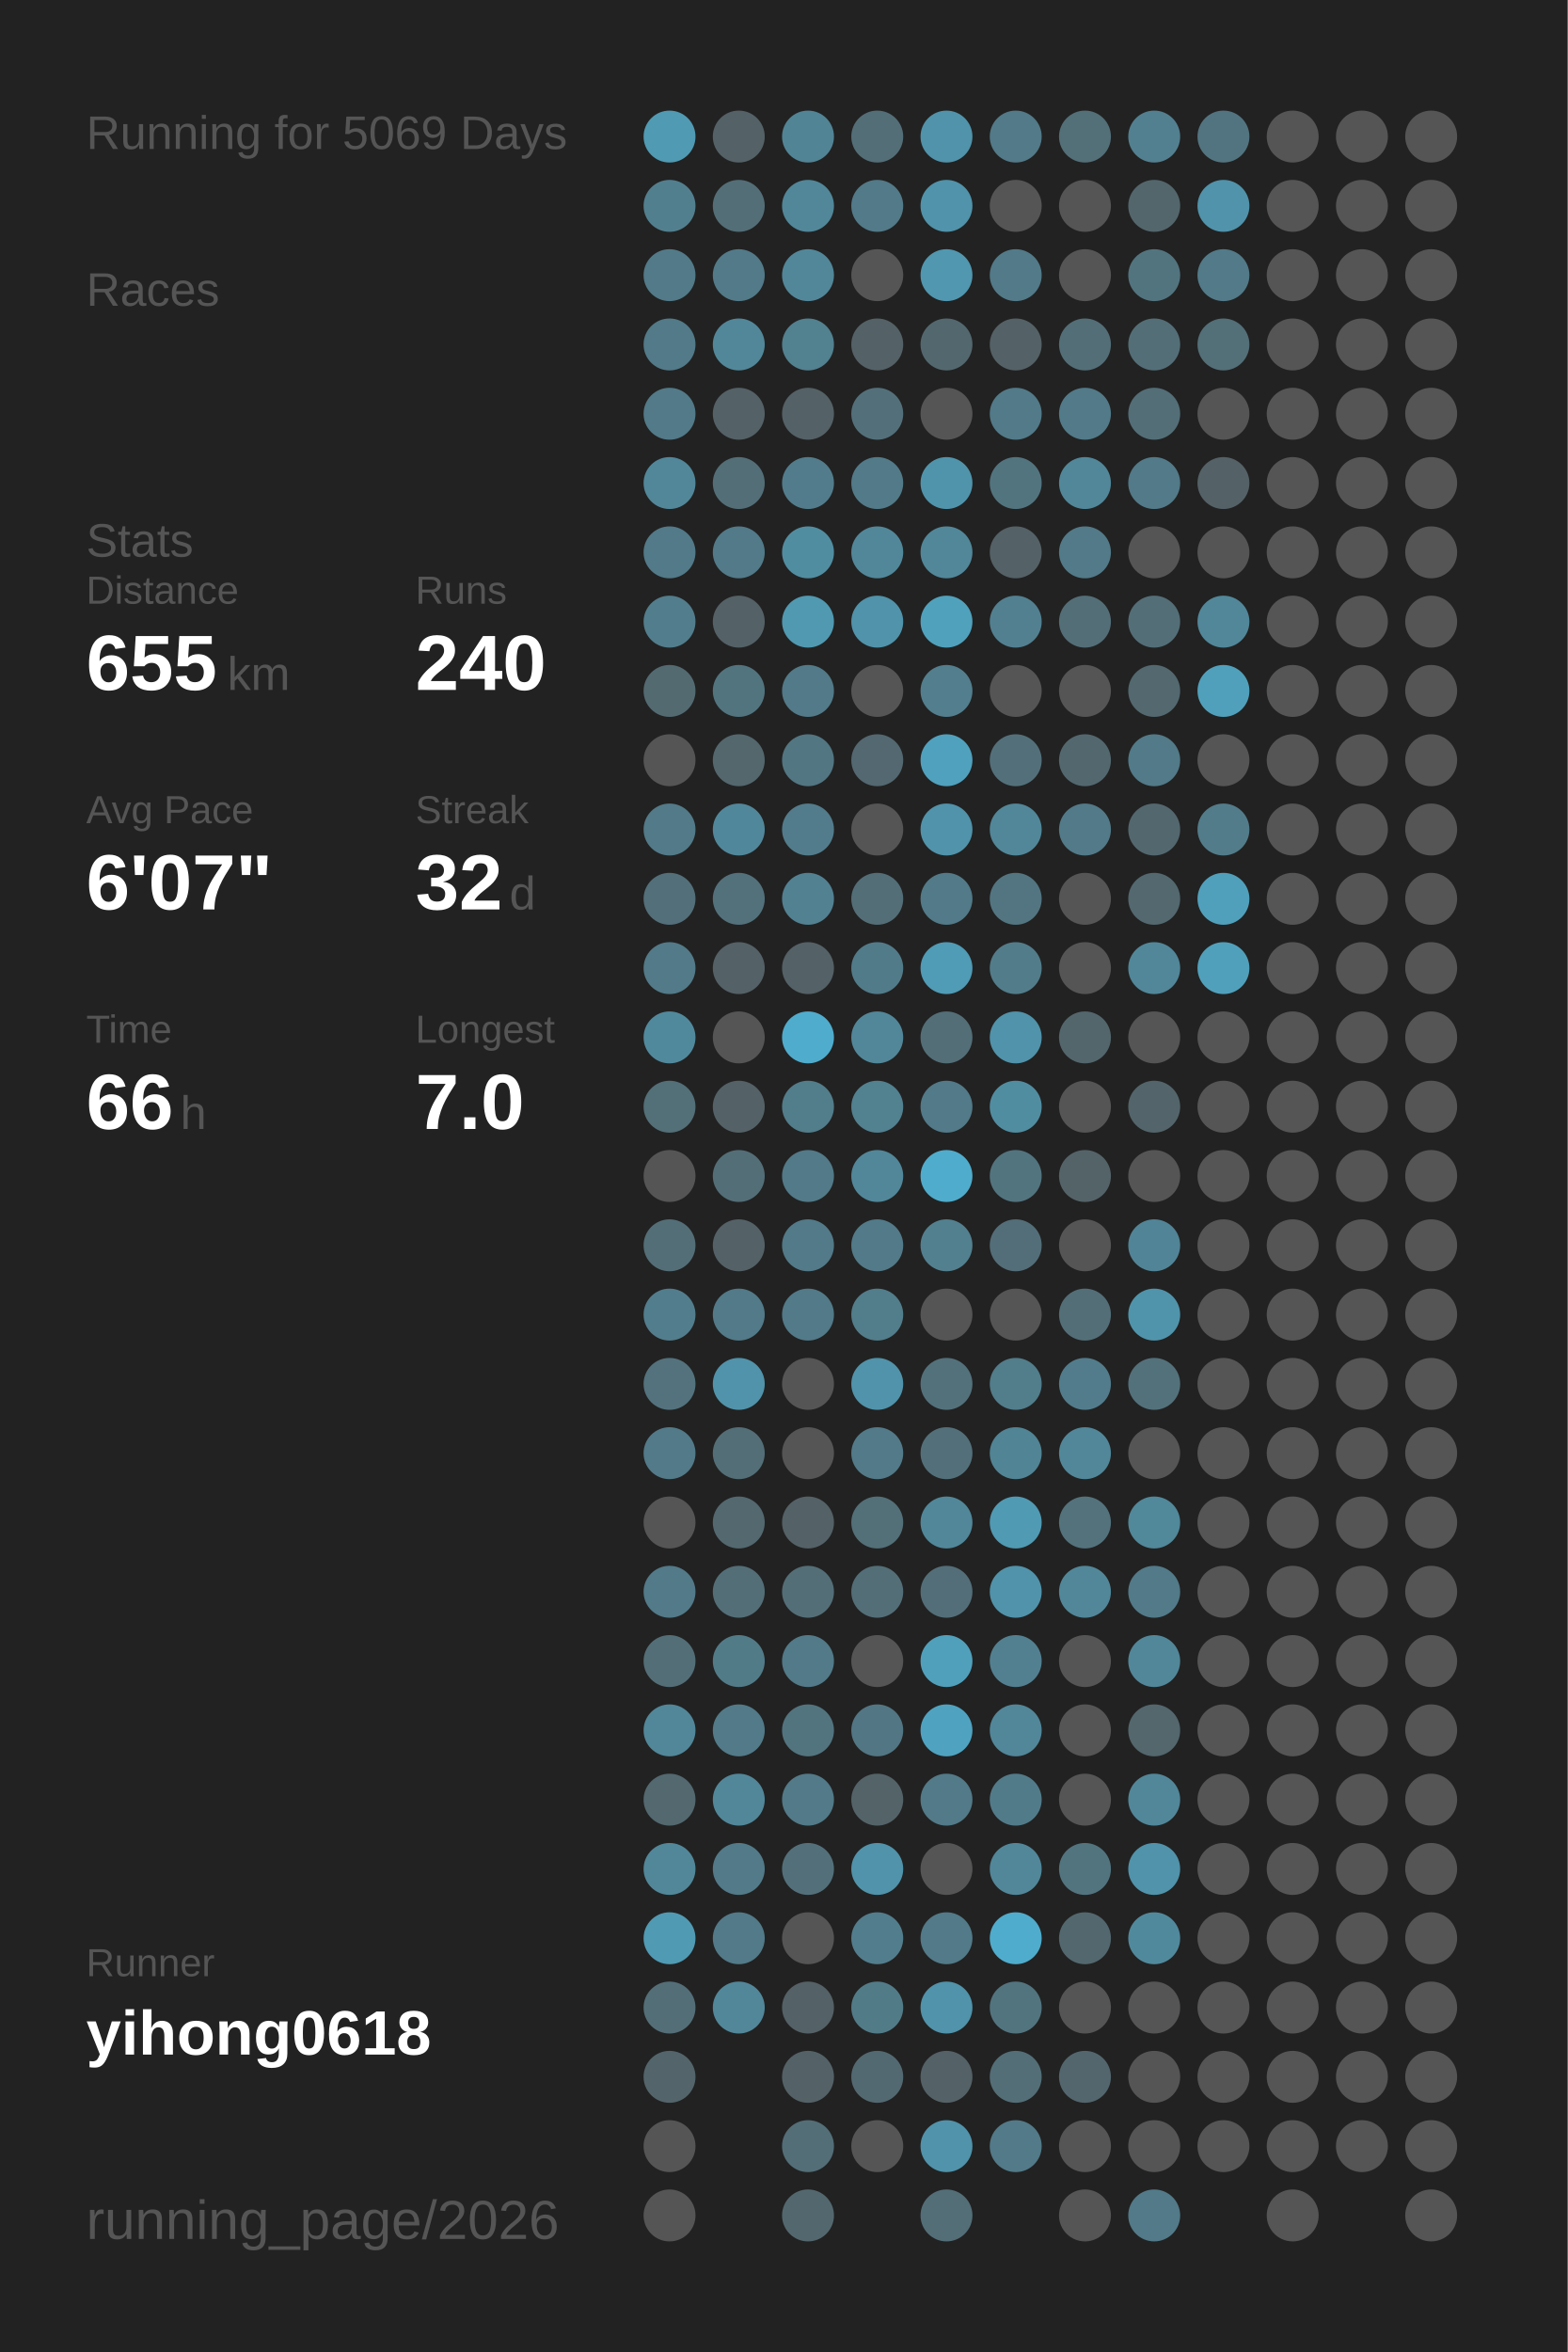
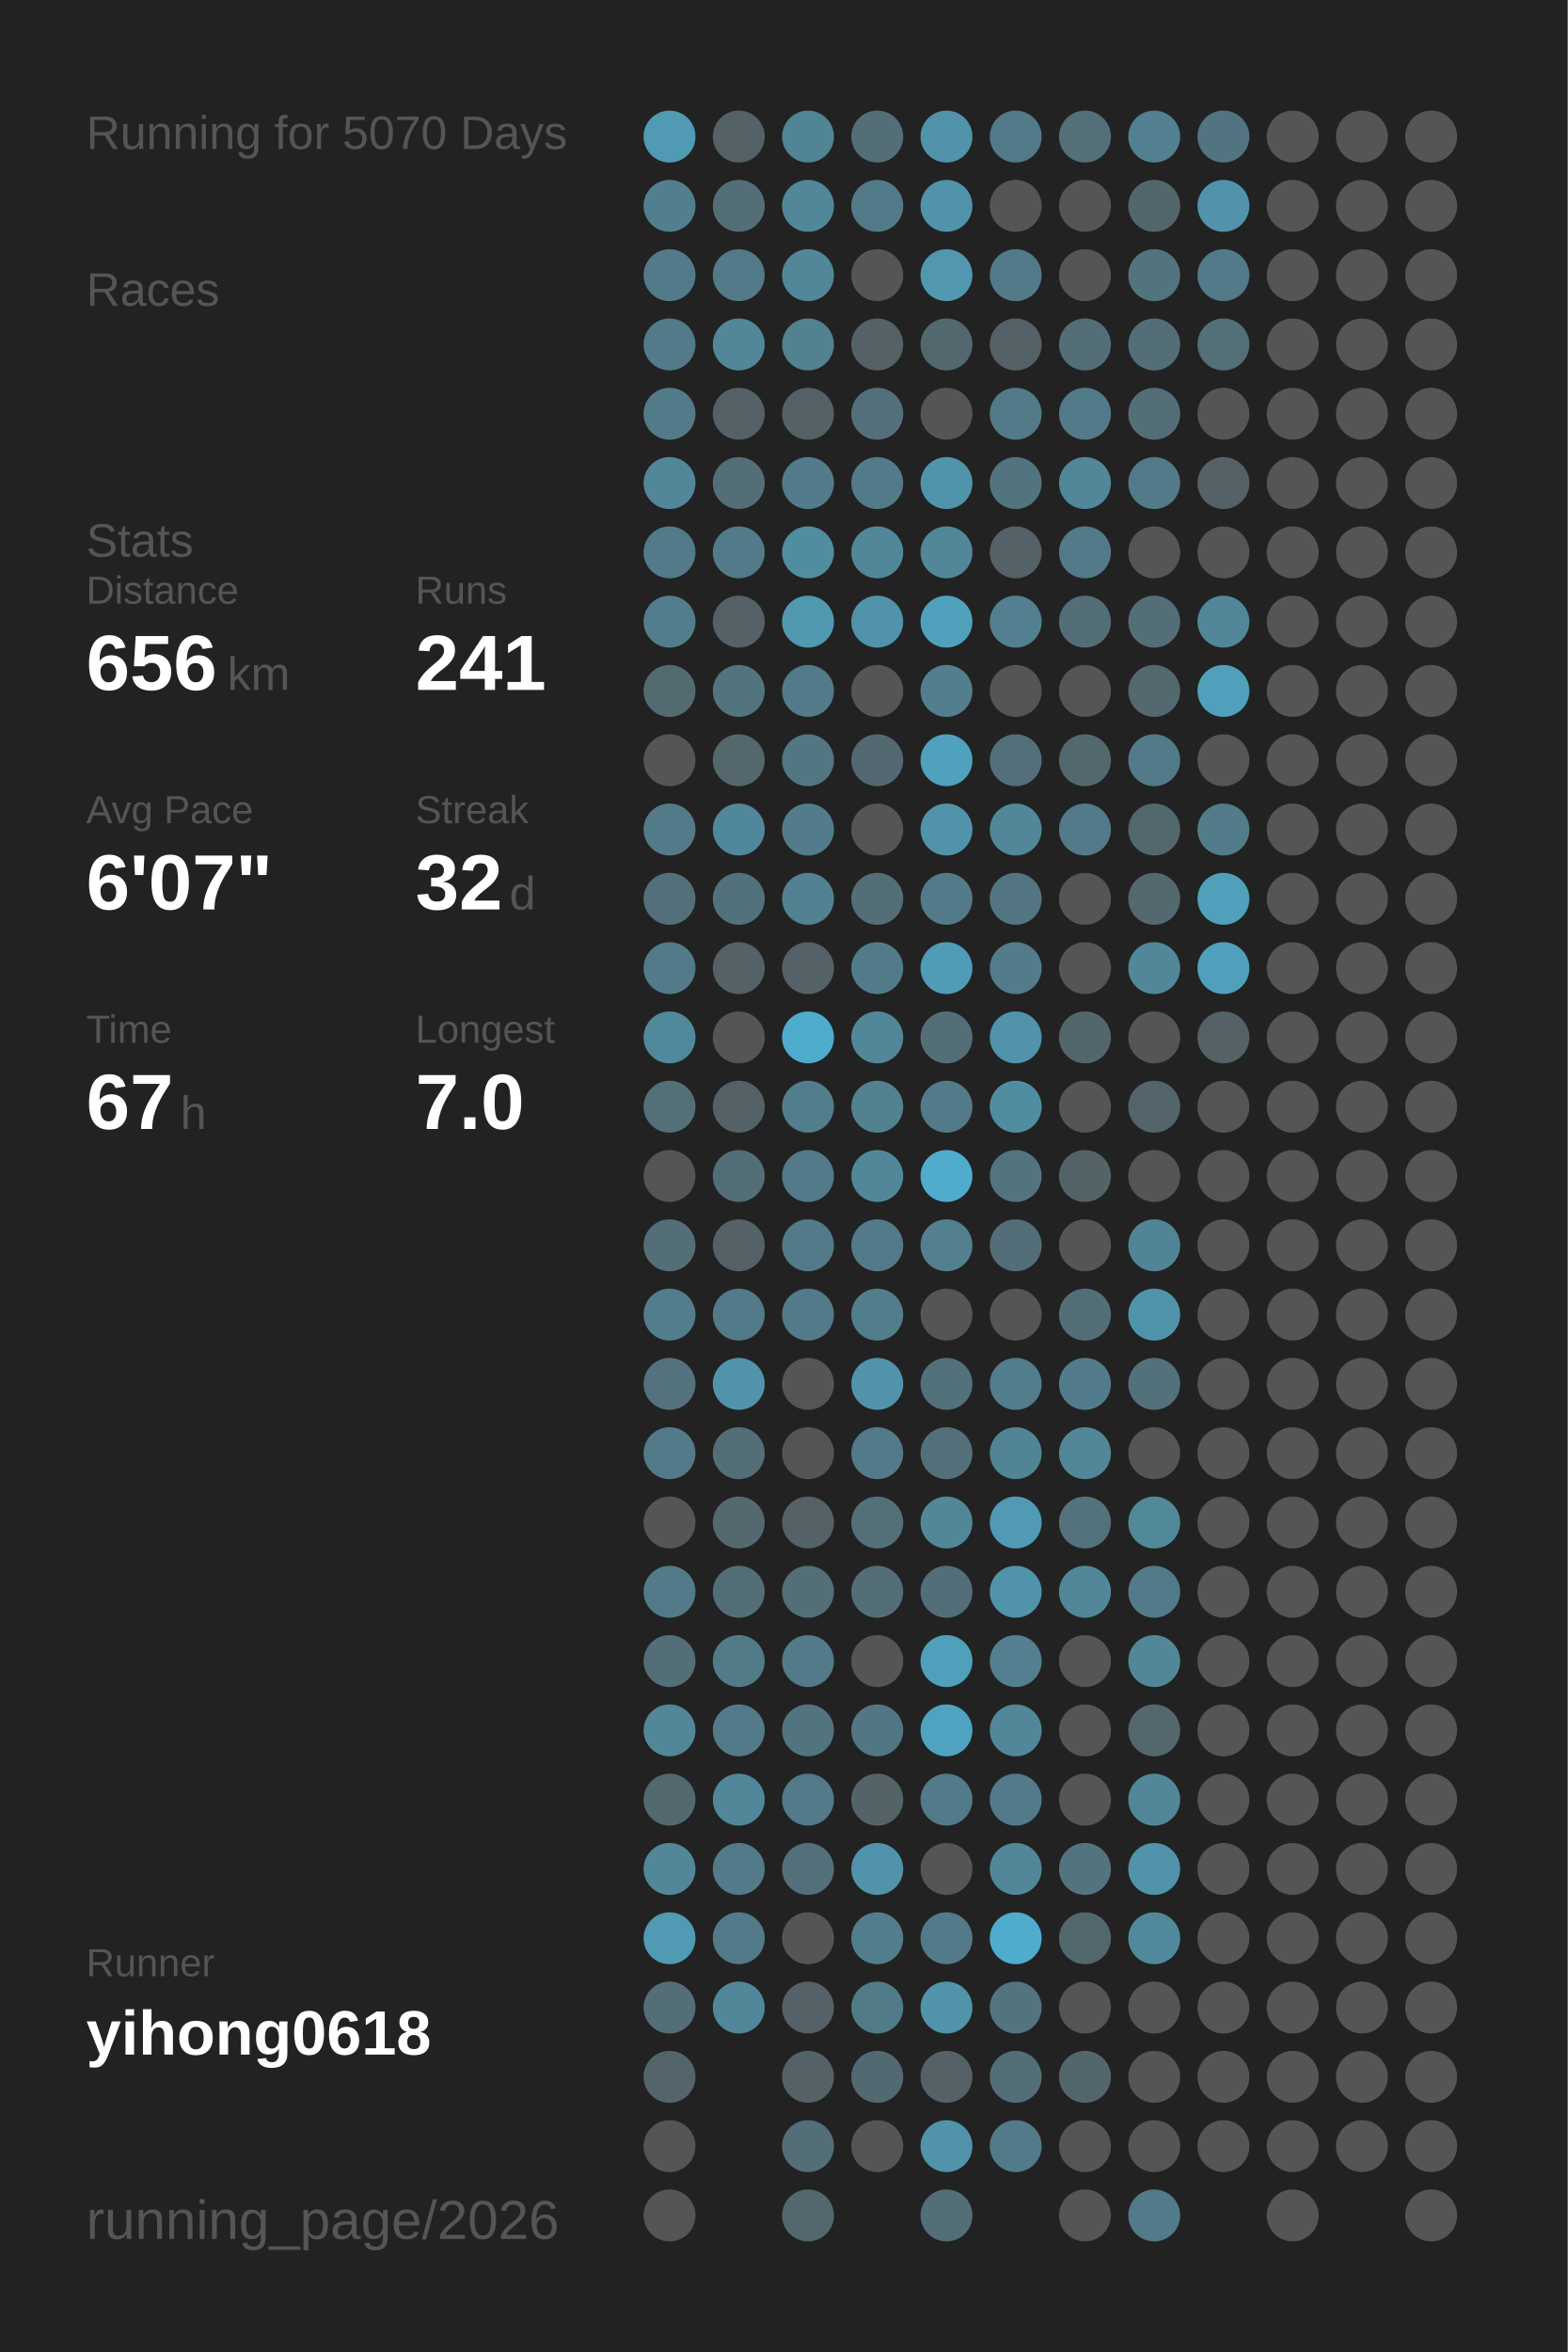
<svg xmlns="http://www.w3.org/2000/svg" baseProfile="full" height="300mm" version="1.1" viewBox="0,0,200,300" width="200mm">
  <defs />
  <rect fill="#222222" height="300" width="200" x="0" y="0" />
-   <text fill="#555555" style="font-size:6px; font-family:Arial;" x="11" y="19">Running for 5069 Days</text>
+   <text fill="#555555" style="font-size:6px; font-family:Arial;" x="11" y="19">Running for 5070 Days</text>
  <text fill="#555555" style="font-size:6px; font-family:Arial;" x="11" y="39">Races</text>
  <text fill="#555555" style="font-size:6px; font-family:Arial;" x="11" y="71">Stats</text>
  <text fill="#555555" style="font-size:5px; font-family:Arial;" x="11" y="77">Distance</text>
-   <text fill="#FFFFFF" style="font-size:10px; font-family:Arial; font-weight:bold;" x="11" y="88">655</text>
+   <text fill="#FFFFFF" style="font-size:10px; font-family:Arial; font-weight:bold;" x="11" y="88">656</text>
  <text fill="#555555" style="font-size:6px; font-family:Arial;" x="29" y="88">km</text>
  <text fill="#555555" style="font-size:5px; font-family:Arial;" x="53" y="77">Runs</text>
-   <text fill="#FFFFFF" style="font-size:10px; font-family:Arial; font-weight:bold;" x="53" y="88">240</text>
+   <text fill="#FFFFFF" style="font-size:10px; font-family:Arial; font-weight:bold;" x="53" y="88">241</text>
  <text fill="#555555" style="font-size:5px; font-family:Arial;" x="11" y="105">Avg Pace</text>
  <text fill="#FFFFFF" style="font-size:10px; font-family:Arial; font-weight:bold;" x="11" y="116">6'07"</text>
  <text fill="#555555" style="font-size:5px; font-family:Arial;" x="53" y="105">Streak</text>
  <text fill="#FFFFFF" style="font-size:10px; font-family:Arial; font-weight:bold;" x="53" y="116">32</text>
  <text fill="#555555" style="font-size:6px; font-family:Arial;" x="65" y="116">d</text>
  <text fill="#555555" style="font-size:5px; font-family:Arial;" x="11" y="133">Time</text>
-   <text fill="#FFFFFF" style="font-size:10px; font-family:Arial; font-weight:bold;" x="11" y="144">66</text>
+   <text fill="#FFFFFF" style="font-size:10px; font-family:Arial; font-weight:bold;" x="11" y="144">67</text>
  <text fill="#555555" style="font-size:6px; font-family:Arial;" x="23" y="144">h</text>
  <text fill="#555555" style="font-size:5px; font-family:Arial;" x="53" y="133">Longest</text>
  <text fill="#FFFFFF" style="font-size:10px; font-family:Arial; font-weight:bold;" x="53" y="144">7.0</text>
  <text fill="#555555" style="font-size:5px; font-family:Arial;" x="11" y="252.065">Runner</text>
  <text fill="#FFFFFF" style="font-size:8px; font-family:Arial; font-weight:bold;" x="11" y="262.065">yihong0618</text>
  <text fill="#555555" style="font-size:7px; font-family:Arial;" x="11" y="285.581">running_page/2026</text>
  <circle cx="85.417" cy="17.419" fill="#509ab3" r="3.312" />
  <circle cx="85.417" cy="26.258" fill="#527f8e" r="3.312" />
  <circle cx="85.417" cy="35.097" fill="#527a88" r="3.312" />
  <circle cx="85.417" cy="43.935" fill="#527a88" r="3.312" />
  <circle cx="85.417" cy="52.774" fill="#527a88" r="3.312" />
  <circle cx="85.417" cy="61.613" fill="#518799" r="3.312" />
  <circle cx="85.417" cy="70.452" fill="#527a88" r="3.312" />
  <circle cx="85.417" cy="79.29" fill="#527d8c" r="3.312" />
  <circle cx="85.417" cy="88.129" fill="#536a71" r="3.312" />
  <circle cx="85.417" cy="96.968" fill="#555555" r="3.312" />
  <circle cx="85.417" cy="105.806" fill="#527a88" r="3.312" />
  <circle cx="85.417" cy="114.645" fill="#536f79" r="3.312" />
  <circle cx="85.417" cy="123.484" fill="#527a88" r="3.312" />
  <circle cx="85.417" cy="132.323" fill="#51899c" r="3.312" />
  <circle cx="85.417" cy="141.161" fill="#536f78" r="3.312" />
  <circle cx="85.417" cy="150" fill="#555555" r="3.312" />
  <circle cx="85.417" cy="158.839" fill="#536e77" r="3.312" />
  <circle cx="85.417" cy="167.677" fill="#527d8c" r="3.312" />
  <circle cx="85.417" cy="176.516" fill="#53727d" r="3.312" />
  <circle cx="85.417" cy="185.355" fill="#527a88" r="3.312" />
  <circle cx="85.417" cy="194.194" fill="#555555" r="3.312" />
  <circle cx="85.417" cy="203.032" fill="#527a88" r="3.312" />
  <circle cx="85.417" cy="211.871" fill="#536e77" r="3.312" />
  <circle cx="85.417" cy="220.71" fill="#518799" r="3.312" />
  <circle cx="85.417" cy="229.548" fill="#53686f" r="3.312" />
  <circle cx="85.417" cy="238.387" fill="#518799" r="3.312" />
  <circle cx="85.417" cy="247.226" fill="#509ab3" r="3.312" />
  <circle cx="85.417" cy="256.065" fill="#536e77" r="3.312" />
  <circle cx="85.417" cy="264.903" fill="#53656b" r="3.312" />
  <circle cx="85.417" cy="273.742" fill="#555555" r="3.312" />
  <circle cx="85.417" cy="282.581" fill="#555555" r="3.312" />
  <circle cx="94.25" cy="17.419" fill="#546166" r="3.312" />
  <circle cx="94.25" cy="26.258" fill="#536e77" r="3.312" />
  <circle cx="94.25" cy="35.097" fill="#527a88" r="3.312" />
  <circle cx="94.25" cy="43.935" fill="#518799" r="3.312" />
  <circle cx="94.25" cy="52.774" fill="#546166" r="3.312" />
  <circle cx="94.25" cy="61.613" fill="#536e77" r="3.312" />
  <circle cx="94.25" cy="70.452" fill="#527a88" r="3.312" />
  <circle cx="94.25" cy="79.29" fill="#546166" r="3.312" />
  <circle cx="94.25" cy="88.129" fill="#52747f" r="3.312" />
  <circle cx="94.25" cy="96.968" fill="#53676d" r="3.312" />
  <circle cx="94.25" cy="105.806" fill="#51879a" r="3.312" />
  <circle cx="94.25" cy="114.645" fill="#53717b" r="3.312" />
  <circle cx="94.25" cy="123.484" fill="#546166" r="3.312" />
  <circle cx="94.25" cy="132.323" fill="#555555" r="3.312" />
  <circle cx="94.25" cy="141.161" fill="#546166" r="3.312" />
  <circle cx="94.25" cy="150" fill="#536e77" r="3.312" />
  <circle cx="94.25" cy="158.839" fill="#546166" r="3.312" />
  <circle cx="94.25" cy="167.677" fill="#527a88" r="3.312" />
  <circle cx="94.25" cy="176.516" fill="#5093aa" r="3.312" />
  <circle cx="94.25" cy="185.355" fill="#536e77" r="3.312" />
  <circle cx="94.25" cy="194.194" fill="#53686f" r="3.312" />
  <circle cx="94.25" cy="203.032" fill="#536e77" r="3.312" />
  <circle cx="94.25" cy="211.871" fill="#527b88" r="3.312" />
  <circle cx="94.25" cy="220.71" fill="#527a88" r="3.312" />
  <circle cx="94.25" cy="229.548" fill="#518799" r="3.312" />
  <circle cx="94.25" cy="238.387" fill="#527a88" r="3.312" />
  <circle cx="94.25" cy="247.226" fill="#527a88" r="3.312" />
  <circle cx="94.25" cy="256.065" fill="#518799" r="3.312" />
  <circle cx="103.083" cy="17.419" fill="#518495" r="3.312" />
  <circle cx="103.083" cy="26.258" fill="#518799" r="3.312" />
  <circle cx="103.083" cy="35.097" fill="#518799" r="3.312" />
  <circle cx="103.083" cy="43.935" fill="#528190" r="3.312" />
  <circle cx="103.083" cy="52.774" fill="#546166" r="3.312" />
  <circle cx="103.083" cy="61.613" fill="#527c8b" r="3.312" />
  <circle cx="103.083" cy="70.452" fill="#518da1" r="3.312" />
  <circle cx="103.083" cy="79.29" fill="#5099b1" r="3.312" />
  <circle cx="103.083" cy="88.129" fill="#527a88" r="3.312" />
  <circle cx="103.083" cy="96.968" fill="#527682" r="3.312" />
  <circle cx="103.083" cy="105.806" fill="#527c8b" r="3.312" />
  <circle cx="103.083" cy="114.645" fill="#528192" r="3.312" />
  <circle cx="103.083" cy="123.484" fill="#546166" r="3.312" />
  <circle cx="103.083" cy="132.323" fill="#4faccc" r="3.312" />
  <circle cx="103.083" cy="141.161" fill="#527d8b" r="3.312" />
  <circle cx="103.083" cy="150" fill="#527a88" r="3.312" />
  <circle cx="103.083" cy="158.839" fill="#527a88" r="3.312" />
  <circle cx="103.083" cy="167.677" fill="#527a88" r="3.312" />
  <circle cx="103.083" cy="176.516" fill="#555555" r="3.312" />
  <circle cx="103.083" cy="185.355" fill="#555555" r="3.312" />
  <circle cx="103.083" cy="194.194" fill="#546166" r="3.312" />
  <circle cx="103.083" cy="203.032" fill="#536e77" r="3.312" />
  <circle cx="103.083" cy="211.871" fill="#527a88" r="3.312" />
  <circle cx="103.083" cy="220.71" fill="#52747f" r="3.312" />
  <circle cx="103.083" cy="229.548" fill="#527a88" r="3.312" />
  <circle cx="103.083" cy="238.387" fill="#53707a" r="3.312" />
  <circle cx="103.083" cy="247.226" fill="#555555" r="3.312" />
  <circle cx="103.083" cy="256.065" fill="#546166" r="3.312" />
  <circle cx="103.083" cy="264.903" fill="#546267" r="3.312" />
  <circle cx="103.083" cy="273.742" fill="#536e77" r="3.312" />
  <circle cx="103.083" cy="282.581" fill="#53686e" r="3.312" />
  <circle cx="111.917" cy="17.419" fill="#536e77" r="3.312" />
  <circle cx="111.917" cy="26.258" fill="#527a88" r="3.312" />
  <circle cx="111.917" cy="35.097" fill="#555555" r="3.312" />
  <circle cx="111.917" cy="43.935" fill="#546166" r="3.312" />
  <circle cx="111.917" cy="52.774" fill="#53707a" r="3.312" />
  <circle cx="111.917" cy="61.613" fill="#527a88" r="3.312" />
  <circle cx="111.917" cy="70.452" fill="#518799" r="3.312" />
  <circle cx="111.917" cy="79.29" fill="#5093aa" r="3.312" />
  <circle cx="111.917" cy="88.129" fill="#555555" r="3.312" />
  <circle cx="111.917" cy="96.968" fill="#536870" r="3.312" />
  <circle cx="111.917" cy="105.806" fill="#555555" r="3.312" />
  <circle cx="111.917" cy="114.645" fill="#536e77" r="3.312" />
  <circle cx="111.917" cy="123.484" fill="#527b89" r="3.312" />
  <circle cx="111.917" cy="132.323" fill="#518799" r="3.312" />
  <circle cx="111.917" cy="141.161" fill="#528190" r="3.312" />
  <circle cx="111.917" cy="150" fill="#518799" r="3.312" />
  <circle cx="111.917" cy="158.839" fill="#527a88" r="3.312" />
  <circle cx="111.917" cy="167.677" fill="#527d8b" r="3.312" />
  <circle cx="111.917" cy="176.516" fill="#5093aa" r="3.312" />
  <circle cx="111.917" cy="185.355" fill="#527a88" r="3.312" />
  <circle cx="111.917" cy="194.194" fill="#536f78" r="3.312" />
  <circle cx="111.917" cy="203.032" fill="#536e77" r="3.312" />
  <circle cx="111.917" cy="211.871" fill="#555555" r="3.312" />
  <circle cx="111.917" cy="220.71" fill="#527683" r="3.312" />
  <circle cx="111.917" cy="229.548" fill="#546368" r="3.312" />
  <circle cx="111.917" cy="238.387" fill="#5093aa" r="3.312" />
  <circle cx="111.917" cy="247.226" fill="#527d8c" r="3.312" />
  <circle cx="111.917" cy="256.065" fill="#527b88" r="3.312" />
  <circle cx="111.917" cy="264.903" fill="#536971" r="3.312" />
  <circle cx="111.917" cy="273.742" fill="#555555" r="3.312" />
  <circle cx="120.75" cy="17.419" fill="#5093aa" r="3.312" />
  <circle cx="120.75" cy="26.258" fill="#5093aa" r="3.312" />
  <circle cx="120.75" cy="35.097" fill="#5097af" r="3.312" />
  <circle cx="120.75" cy="43.935" fill="#53686e" r="3.312" />
  <circle cx="120.75" cy="52.774" fill="#555555" r="3.312" />
  <circle cx="120.75" cy="61.613" fill="#5094ab" r="3.312" />
  <circle cx="120.75" cy="70.452" fill="#518799" r="3.312" />
  <circle cx="120.75" cy="79.29" fill="#50a1bc" r="3.312" />
  <circle cx="120.75" cy="88.129" fill="#527e8d" r="3.312" />
  <circle cx="120.75" cy="96.968" fill="#50a1bd" r="3.312" />
  <circle cx="120.75" cy="105.806" fill="#5093aa" r="3.312" />
  <circle cx="120.75" cy="114.645" fill="#527a88" r="3.312" />
  <circle cx="120.75" cy="123.484" fill="#509bb5" r="3.312" />
  <circle cx="120.75" cy="132.323" fill="#536e77" r="3.312" />
  <circle cx="120.75" cy="141.161" fill="#527a88" r="3.312" />
  <circle cx="120.75" cy="150" fill="#4faccc" r="3.312" />
  <circle cx="120.75" cy="158.839" fill="#52808f" r="3.312" />
  <circle cx="120.75" cy="167.677" fill="#555555" r="3.312" />
  <circle cx="120.75" cy="176.516" fill="#53717b" r="3.312" />
  <circle cx="120.75" cy="185.355" fill="#53707a" r="3.312" />
  <circle cx="120.75" cy="194.194" fill="#518799" r="3.312" />
  <circle cx="120.75" cy="203.032" fill="#536e78" r="3.312" />
  <circle cx="120.75" cy="211.871" fill="#50a0bb" r="3.312" />
  <circle cx="120.75" cy="220.71" fill="#4fa3c0" r="3.312" />
  <circle cx="120.75" cy="229.548" fill="#527a88" r="3.312" />
  <circle cx="120.75" cy="238.387" fill="#555555" r="3.312" />
  <circle cx="120.75" cy="247.226" fill="#527a88" r="3.312" />
  <circle cx="120.75" cy="256.065" fill="#5093aa" r="3.312" />
  <circle cx="120.75" cy="264.903" fill="#546166" r="3.312" />
  <circle cx="120.75" cy="273.742" fill="#5093aa" r="3.312" />
  <circle cx="120.75" cy="282.581" fill="#536e77" r="3.312" />
  <circle cx="129.583" cy="17.419" fill="#527a88" r="3.312" />
  <circle cx="129.583" cy="26.258" fill="#555555" r="3.312" />
  <circle cx="129.583" cy="35.097" fill="#527a88" r="3.312" />
  <circle cx="129.583" cy="43.935" fill="#546166" r="3.312" />
  <circle cx="129.583" cy="52.774" fill="#527a88" r="3.312" />
  <circle cx="129.583" cy="61.613" fill="#52747f" r="3.312" />
  <circle cx="129.583" cy="70.452" fill="#546166" r="3.312" />
  <circle cx="129.583" cy="79.29" fill="#528090" r="3.312" />
  <circle cx="129.583" cy="88.129" fill="#555555" r="3.312" />
  <circle cx="129.583" cy="96.968" fill="#53707a" r="3.312" />
  <circle cx="129.583" cy="105.806" fill="#518799" r="3.312" />
  <circle cx="129.583" cy="114.645" fill="#527581" r="3.312" />
  <circle cx="129.583" cy="123.484" fill="#527c8a" r="3.312" />
  <circle cx="129.583" cy="132.323" fill="#5093aa" r="3.312" />
  <circle cx="129.583" cy="141.161" fill="#518da1" r="3.312" />
  <circle cx="129.583" cy="150" fill="#52747f" r="3.312" />
  <circle cx="129.583" cy="158.839" fill="#536e78" r="3.312" />
  <circle cx="129.583" cy="167.677" fill="#555555" r="3.312" />
  <circle cx="129.583" cy="176.516" fill="#527d8b" r="3.312" />
  <circle cx="129.583" cy="185.355" fill="#518494" r="3.312" />
  <circle cx="129.583" cy="194.194" fill="#509ab3" r="3.312" />
  <circle cx="129.583" cy="203.032" fill="#5093aa" r="3.312" />
  <circle cx="129.583" cy="211.871" fill="#528090" r="3.312" />
  <circle cx="129.583" cy="220.71" fill="#518799" r="3.312" />
  <circle cx="129.583" cy="229.548" fill="#527b89" r="3.312" />
  <circle cx="129.583" cy="238.387" fill="#518799" r="3.312" />
  <circle cx="129.583" cy="247.226" fill="#4faccc" r="3.312" />
  <circle cx="129.583" cy="256.065" fill="#52747f" r="3.312" />
  <circle cx="129.583" cy="264.903" fill="#536e77" r="3.312" />
  <circle cx="129.583" cy="273.742" fill="#527a88" r="3.312" />
  <circle cx="138.417" cy="17.419" fill="#536f78" r="3.312" />
  <circle cx="138.417" cy="26.258" fill="#555555" r="3.312" />
  <circle cx="138.417" cy="35.097" fill="#555555" r="3.312" />
  <circle cx="138.417" cy="43.935" fill="#536e77" r="3.312" />
  <circle cx="138.417" cy="52.774" fill="#527a88" r="3.312" />
  <circle cx="138.417" cy="61.613" fill="#518799" r="3.312" />
  <circle cx="138.417" cy="70.452" fill="#527a88" r="3.312" />
  <circle cx="138.417" cy="79.29" fill="#536e77" r="3.312" />
  <circle cx="138.417" cy="88.129" fill="#555555" r="3.312" />
  <circle cx="138.417" cy="96.968" fill="#53686e" r="3.312" />
  <circle cx="138.417" cy="105.806" fill="#527a88" r="3.312" />
  <circle cx="138.417" cy="114.645" fill="#555555" r="3.312" />
  <circle cx="138.417" cy="123.484" fill="#555555" r="3.312" />
  <circle cx="138.417" cy="132.323" fill="#53666c" r="3.312" />
  <circle cx="138.417" cy="141.161" fill="#555555" r="3.312" />
  <circle cx="138.417" cy="150" fill="#546368" r="3.312" />
  <circle cx="138.417" cy="158.839" fill="#555555" r="3.312" />
  <circle cx="138.417" cy="167.677" fill="#536e77" r="3.312" />
  <circle cx="138.417" cy="176.516" fill="#527c8b" r="3.312" />
  <circle cx="138.417" cy="185.355" fill="#518799" r="3.312" />
  <circle cx="138.417" cy="194.194" fill="#53727c" r="3.312" />
  <circle cx="138.417" cy="203.032" fill="#518799" r="3.312" />
  <circle cx="138.417" cy="211.871" fill="#555555" r="3.312" />
  <circle cx="138.417" cy="220.71" fill="#555555" r="3.312" />
  <circle cx="138.417" cy="229.548" fill="#555555" r="3.312" />
  <circle cx="138.417" cy="238.387" fill="#52747f" r="3.312" />
  <circle cx="138.417" cy="247.226" fill="#53676e" r="3.312" />
  <circle cx="138.417" cy="256.065" fill="#555555" r="3.312" />
  <circle cx="138.417" cy="264.903" fill="#53666d" r="3.312" />
  <circle cx="138.417" cy="273.742" fill="#555555" r="3.312" />
  <circle cx="138.417" cy="282.581" fill="#555555" r="3.312" />
  <circle cx="147.25" cy="17.419" fill="#528090" r="3.312" />
  <circle cx="147.25" cy="26.258" fill="#53666c" r="3.312" />
  <circle cx="147.25" cy="35.097" fill="#52747f" r="3.312" />
  <circle cx="147.25" cy="43.935" fill="#536e77" r="3.312" />
  <circle cx="147.25" cy="52.774" fill="#536e77" r="3.312" />
  <circle cx="147.25" cy="61.613" fill="#527a88" r="3.312" />
  <circle cx="147.25" cy="70.452" fill="#555555" r="3.312" />
  <circle cx="147.25" cy="79.29" fill="#536e77" r="3.312" />
  <circle cx="147.25" cy="88.129" fill="#53686f" r="3.312" />
  <circle cx="147.25" cy="96.968" fill="#527a88" r="3.312" />
  <circle cx="147.25" cy="105.806" fill="#53676e" r="3.312" />
  <circle cx="147.25" cy="114.645" fill="#53686f" r="3.312" />
  <circle cx="147.25" cy="123.484" fill="#518799" r="3.312" />
  <circle cx="147.25" cy="132.323" fill="#555555" r="3.312" />
  <circle cx="147.25" cy="141.161" fill="#53656a" r="3.312" />
  <circle cx="147.25" cy="150" fill="#555555" r="3.312" />
  <circle cx="147.25" cy="158.839" fill="#518496" r="3.312" />
  <circle cx="147.25" cy="167.677" fill="#5094ab" r="3.312" />
  <circle cx="147.25" cy="176.516" fill="#53717b" r="3.312" />
  <circle cx="147.25" cy="185.355" fill="#555555" r="3.312" />
  <circle cx="147.25" cy="194.194" fill="#51889a" r="3.312" />
  <circle cx="147.25" cy="203.032" fill="#527a88" r="3.312" />
  <circle cx="147.25" cy="211.871" fill="#518799" r="3.312" />
  <circle cx="147.25" cy="220.71" fill="#53676d" r="3.312" />
  <circle cx="147.25" cy="229.548" fill="#518799" r="3.312" />
  <circle cx="147.25" cy="238.387" fill="#5093aa" r="3.312" />
  <circle cx="147.25" cy="247.226" fill="#51899c" r="3.312" />
  <circle cx="147.25" cy="256.065" fill="#555555" r="3.312" />
  <circle cx="147.25" cy="264.903" fill="#555555" r="3.312" />
  <circle cx="147.25" cy="273.742" fill="#555555" r="3.312" />
  <circle cx="147.25" cy="282.581" fill="#527a88" r="3.312" />
  <circle cx="156.083" cy="17.419" fill="#527480" r="3.312" />
  <circle cx="156.083" cy="26.258" fill="#5093aa" r="3.312" />
  <circle cx="156.083" cy="35.097" fill="#527a88" r="3.312" />
  <circle cx="156.083" cy="43.935" fill="#536f78" r="3.312" />
  <circle cx="156.083" cy="52.774" fill="#555555" r="3.312" />
  <circle cx="156.083" cy="61.613" fill="#546166" r="3.312" />
  <circle cx="156.083" cy="70.452" fill="#555555" r="3.312" />
  <circle cx="156.083" cy="79.29" fill="#518799" r="3.312" />
  <circle cx="156.083" cy="88.129" fill="#50a0bb" r="3.312" />
  <circle cx="156.083" cy="96.968" fill="#555555" r="3.312" />
  <circle cx="156.083" cy="105.806" fill="#527c8a" r="3.312" />
  <circle cx="156.083" cy="114.645" fill="#50a0bb" r="3.312" />
  <circle cx="156.083" cy="123.484" fill="#50a0bb" r="3.312" />
-   <circle cx="156.083" cy="132.323" fill="#555555" r="3.312" />
+   <circle cx="156.083" cy="132.323" fill="#546166" r="3.312" />
  <circle cx="156.083" cy="141.161" fill="#555555" r="3.312" />
  <circle cx="156.083" cy="150" fill="#555555" r="3.312" />
  <circle cx="156.083" cy="158.839" fill="#555555" r="3.312" />
  <circle cx="156.083" cy="167.677" fill="#555555" r="3.312" />
  <circle cx="156.083" cy="176.516" fill="#555555" r="3.312" />
  <circle cx="156.083" cy="185.355" fill="#555555" r="3.312" />
  <circle cx="156.083" cy="194.194" fill="#555555" r="3.312" />
  <circle cx="156.083" cy="203.032" fill="#555555" r="3.312" />
  <circle cx="156.083" cy="211.871" fill="#555555" r="3.312" />
  <circle cx="156.083" cy="220.71" fill="#555555" r="3.312" />
  <circle cx="156.083" cy="229.548" fill="#555555" r="3.312" />
  <circle cx="156.083" cy="238.387" fill="#555555" r="3.312" />
  <circle cx="156.083" cy="247.226" fill="#555555" r="3.312" />
  <circle cx="156.083" cy="256.065" fill="#555555" r="3.312" />
  <circle cx="156.083" cy="264.903" fill="#555555" r="3.312" />
  <circle cx="156.083" cy="273.742" fill="#555555" r="3.312" />
  <circle cx="164.917" cy="17.419" fill="#555555" r="3.312" />
  <circle cx="164.917" cy="26.258" fill="#555555" r="3.312" />
  <circle cx="164.917" cy="35.097" fill="#555555" r="3.312" />
  <circle cx="164.917" cy="43.935" fill="#555555" r="3.312" />
  <circle cx="164.917" cy="52.774" fill="#555555" r="3.312" />
  <circle cx="164.917" cy="61.613" fill="#555555" r="3.312" />
  <circle cx="164.917" cy="70.452" fill="#555555" r="3.312" />
  <circle cx="164.917" cy="79.29" fill="#555555" r="3.312" />
  <circle cx="164.917" cy="88.129" fill="#555555" r="3.312" />
  <circle cx="164.917" cy="96.968" fill="#555555" r="3.312" />
  <circle cx="164.917" cy="105.806" fill="#555555" r="3.312" />
  <circle cx="164.917" cy="114.645" fill="#555555" r="3.312" />
  <circle cx="164.917" cy="123.484" fill="#555555" r="3.312" />
  <circle cx="164.917" cy="132.323" fill="#555555" r="3.312" />
  <circle cx="164.917" cy="141.161" fill="#555555" r="3.312" />
  <circle cx="164.917" cy="150" fill="#555555" r="3.312" />
  <circle cx="164.917" cy="158.839" fill="#555555" r="3.312" />
  <circle cx="164.917" cy="167.677" fill="#555555" r="3.312" />
  <circle cx="164.917" cy="176.516" fill="#555555" r="3.312" />
  <circle cx="164.917" cy="185.355" fill="#555555" r="3.312" />
  <circle cx="164.917" cy="194.194" fill="#555555" r="3.312" />
  <circle cx="164.917" cy="203.032" fill="#555555" r="3.312" />
  <circle cx="164.917" cy="211.871" fill="#555555" r="3.312" />
  <circle cx="164.917" cy="220.71" fill="#555555" r="3.312" />
  <circle cx="164.917" cy="229.548" fill="#555555" r="3.312" />
  <circle cx="164.917" cy="238.387" fill="#555555" r="3.312" />
  <circle cx="164.917" cy="247.226" fill="#555555" r="3.312" />
  <circle cx="164.917" cy="256.065" fill="#555555" r="3.312" />
  <circle cx="164.917" cy="264.903" fill="#555555" r="3.312" />
  <circle cx="164.917" cy="273.742" fill="#555555" r="3.312" />
  <circle cx="164.917" cy="282.581" fill="#555555" r="3.312" />
  <circle cx="173.75" cy="17.419" fill="#555555" r="3.312" />
  <circle cx="173.75" cy="26.258" fill="#555555" r="3.312" />
  <circle cx="173.75" cy="35.097" fill="#555555" r="3.312" />
  <circle cx="173.75" cy="43.935" fill="#555555" r="3.312" />
  <circle cx="173.75" cy="52.774" fill="#555555" r="3.312" />
  <circle cx="173.75" cy="61.613" fill="#555555" r="3.312" />
  <circle cx="173.75" cy="70.452" fill="#555555" r="3.312" />
  <circle cx="173.75" cy="79.29" fill="#555555" r="3.312" />
  <circle cx="173.75" cy="88.129" fill="#555555" r="3.312" />
  <circle cx="173.75" cy="96.968" fill="#555555" r="3.312" />
  <circle cx="173.75" cy="105.806" fill="#555555" r="3.312" />
  <circle cx="173.75" cy="114.645" fill="#555555" r="3.312" />
  <circle cx="173.75" cy="123.484" fill="#555555" r="3.312" />
  <circle cx="173.75" cy="132.323" fill="#555555" r="3.312" />
  <circle cx="173.75" cy="141.161" fill="#555555" r="3.312" />
  <circle cx="173.75" cy="150" fill="#555555" r="3.312" />
  <circle cx="173.75" cy="158.839" fill="#555555" r="3.312" />
  <circle cx="173.75" cy="167.677" fill="#555555" r="3.312" />
  <circle cx="173.75" cy="176.516" fill="#555555" r="3.312" />
  <circle cx="173.75" cy="185.355" fill="#555555" r="3.312" />
  <circle cx="173.75" cy="194.194" fill="#555555" r="3.312" />
  <circle cx="173.75" cy="203.032" fill="#555555" r="3.312" />
  <circle cx="173.75" cy="211.871" fill="#555555" r="3.312" />
  <circle cx="173.75" cy="220.71" fill="#555555" r="3.312" />
  <circle cx="173.75" cy="229.548" fill="#555555" r="3.312" />
  <circle cx="173.75" cy="238.387" fill="#555555" r="3.312" />
  <circle cx="173.75" cy="247.226" fill="#555555" r="3.312" />
  <circle cx="173.75" cy="256.065" fill="#555555" r="3.312" />
  <circle cx="173.75" cy="264.903" fill="#555555" r="3.312" />
  <circle cx="173.75" cy="273.742" fill="#555555" r="3.312" />
  <circle cx="182.583" cy="17.419" fill="#555555" r="3.312" />
  <circle cx="182.583" cy="26.258" fill="#555555" r="3.312" />
  <circle cx="182.583" cy="35.097" fill="#555555" r="3.312" />
  <circle cx="182.583" cy="43.935" fill="#555555" r="3.312" />
  <circle cx="182.583" cy="52.774" fill="#555555" r="3.312" />
  <circle cx="182.583" cy="61.613" fill="#555555" r="3.312" />
  <circle cx="182.583" cy="70.452" fill="#555555" r="3.312" />
  <circle cx="182.583" cy="79.29" fill="#555555" r="3.312" />
  <circle cx="182.583" cy="88.129" fill="#555555" r="3.312" />
  <circle cx="182.583" cy="96.968" fill="#555555" r="3.312" />
  <circle cx="182.583" cy="105.806" fill="#555555" r="3.312" />
  <circle cx="182.583" cy="114.645" fill="#555555" r="3.312" />
  <circle cx="182.583" cy="123.484" fill="#555555" r="3.312" />
  <circle cx="182.583" cy="132.323" fill="#555555" r="3.312" />
  <circle cx="182.583" cy="141.161" fill="#555555" r="3.312" />
  <circle cx="182.583" cy="150" fill="#555555" r="3.312" />
  <circle cx="182.583" cy="158.839" fill="#555555" r="3.312" />
  <circle cx="182.583" cy="167.677" fill="#555555" r="3.312" />
  <circle cx="182.583" cy="176.516" fill="#555555" r="3.312" />
  <circle cx="182.583" cy="185.355" fill="#555555" r="3.312" />
  <circle cx="182.583" cy="194.194" fill="#555555" r="3.312" />
  <circle cx="182.583" cy="203.032" fill="#555555" r="3.312" />
  <circle cx="182.583" cy="211.871" fill="#555555" r="3.312" />
  <circle cx="182.583" cy="220.71" fill="#555555" r="3.312" />
  <circle cx="182.583" cy="229.548" fill="#555555" r="3.312" />
  <circle cx="182.583" cy="238.387" fill="#555555" r="3.312" />
  <circle cx="182.583" cy="247.226" fill="#555555" r="3.312" />
  <circle cx="182.583" cy="256.065" fill="#555555" r="3.312" />
  <circle cx="182.583" cy="264.903" fill="#555555" r="3.312" />
  <circle cx="182.583" cy="273.742" fill="#555555" r="3.312" />
  <circle cx="182.583" cy="282.581" fill="#555555" r="3.312" />
</svg>
